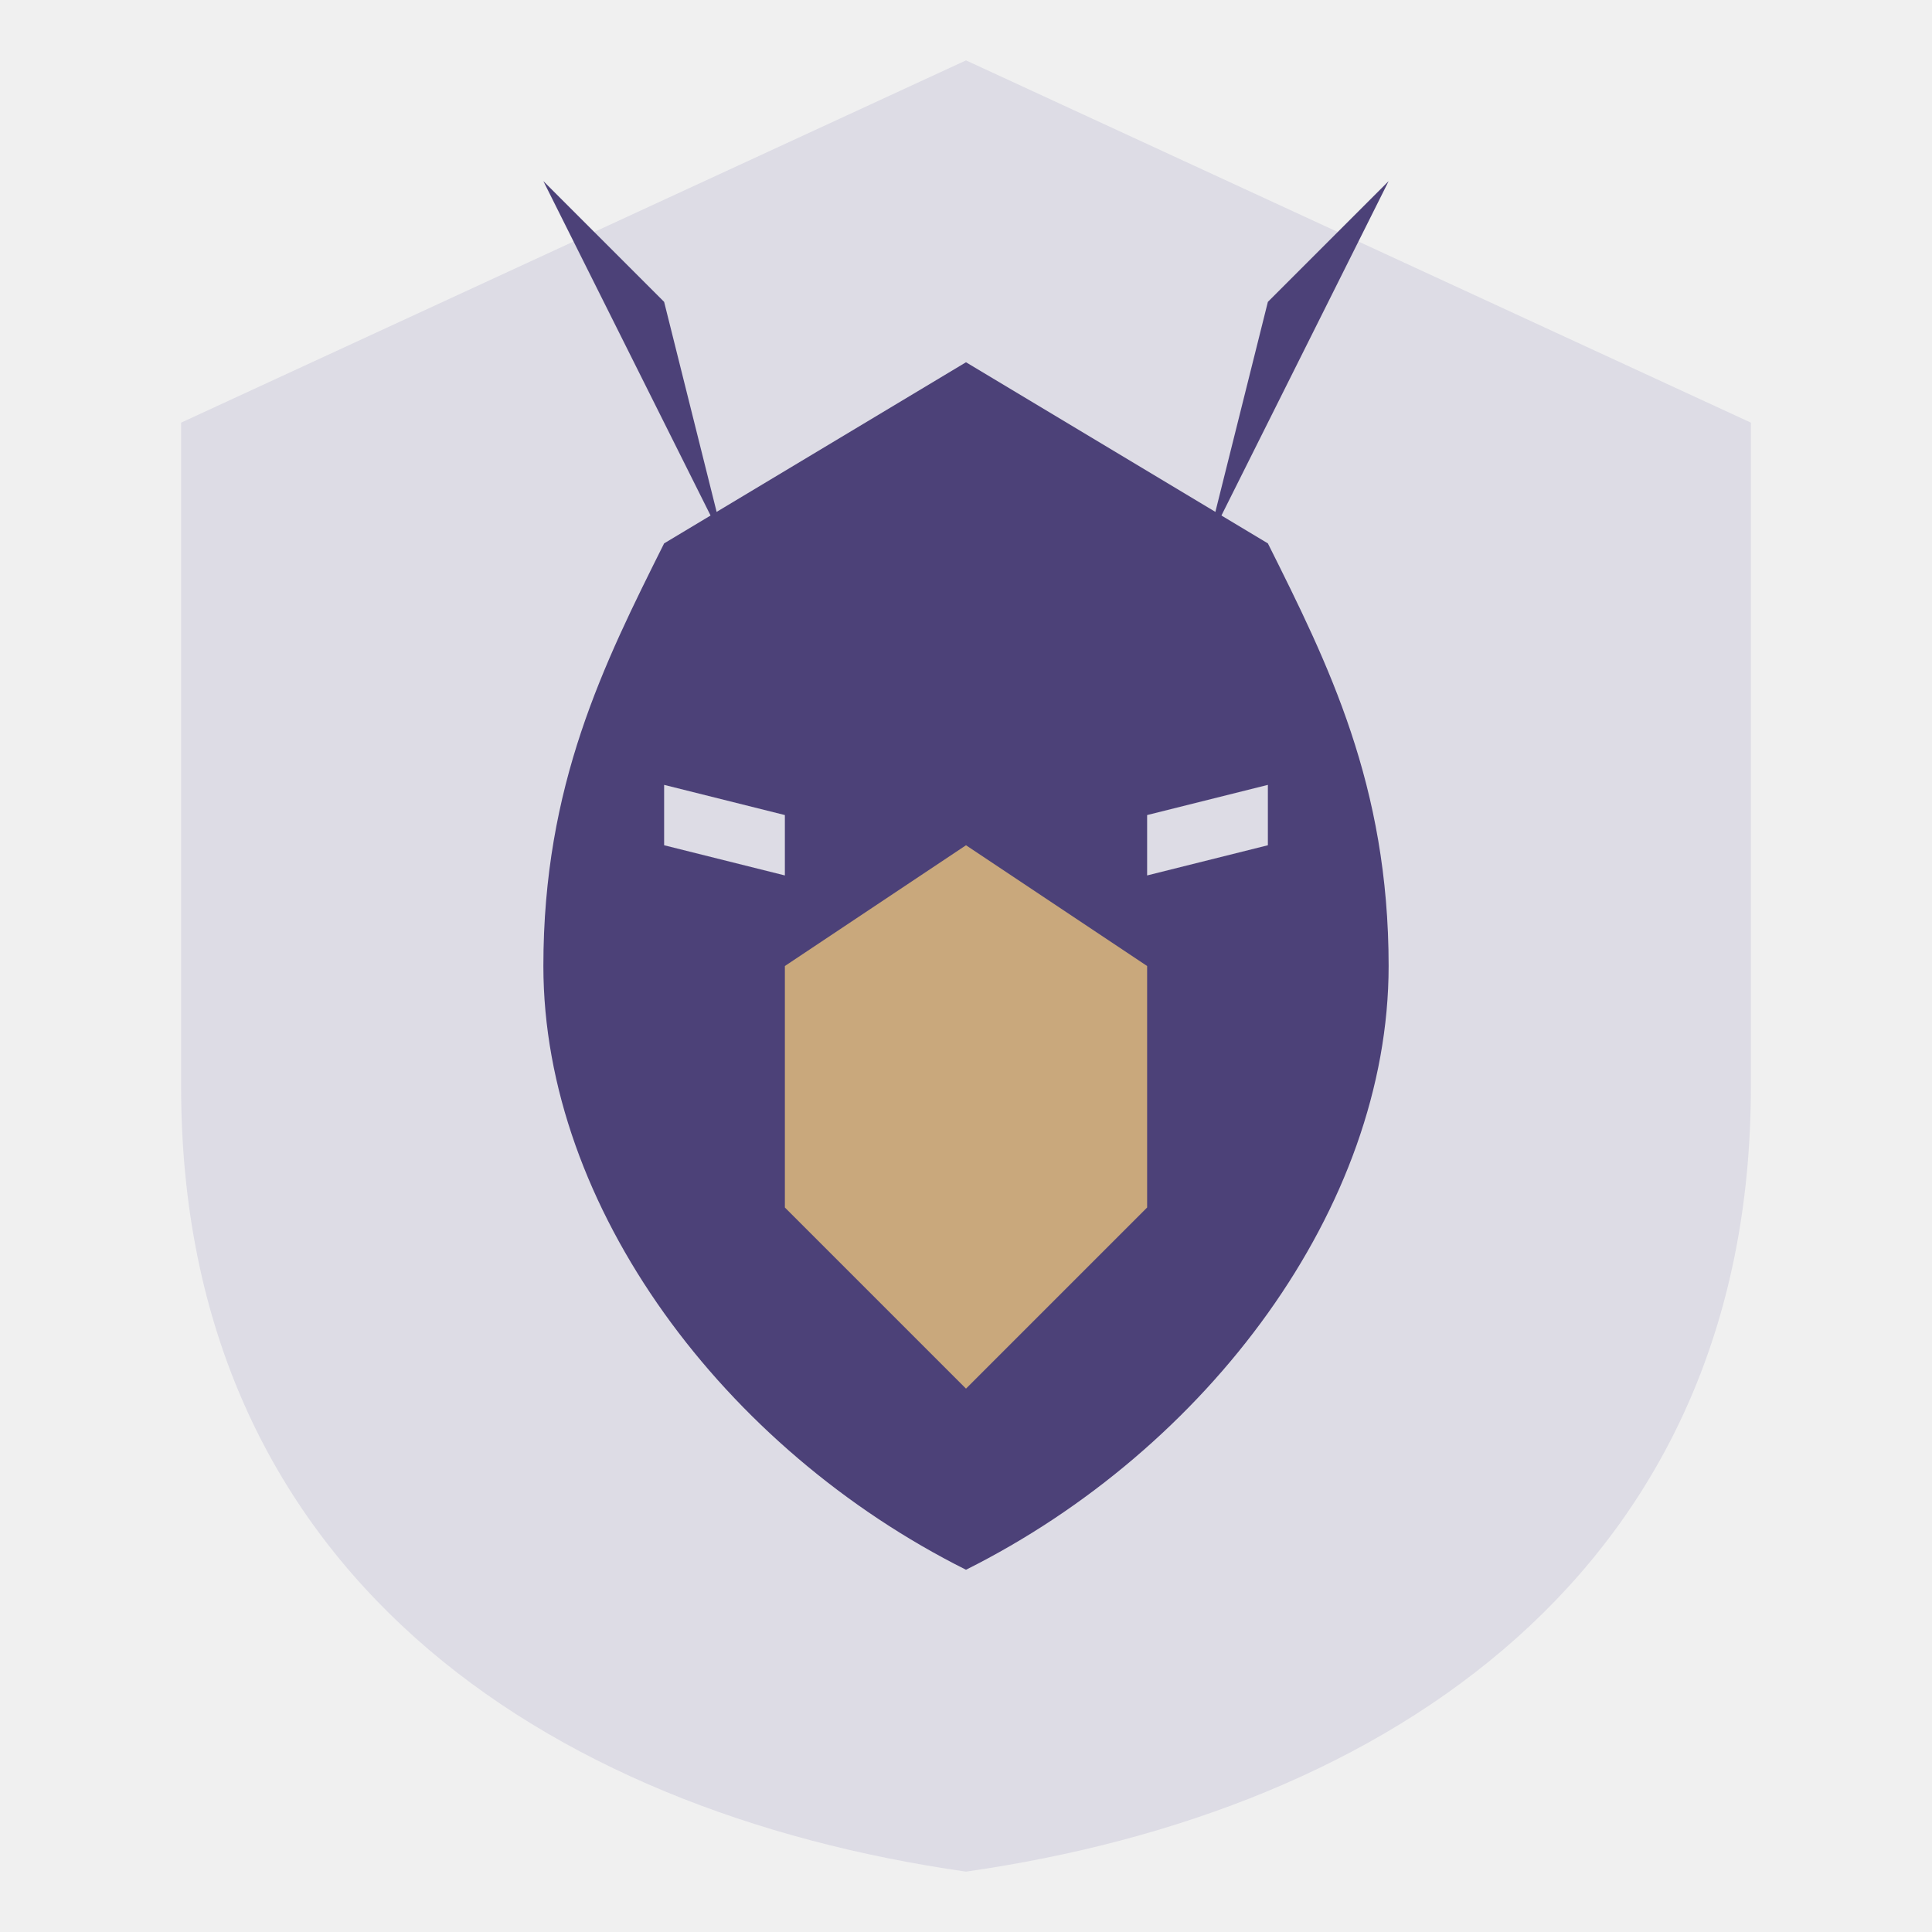
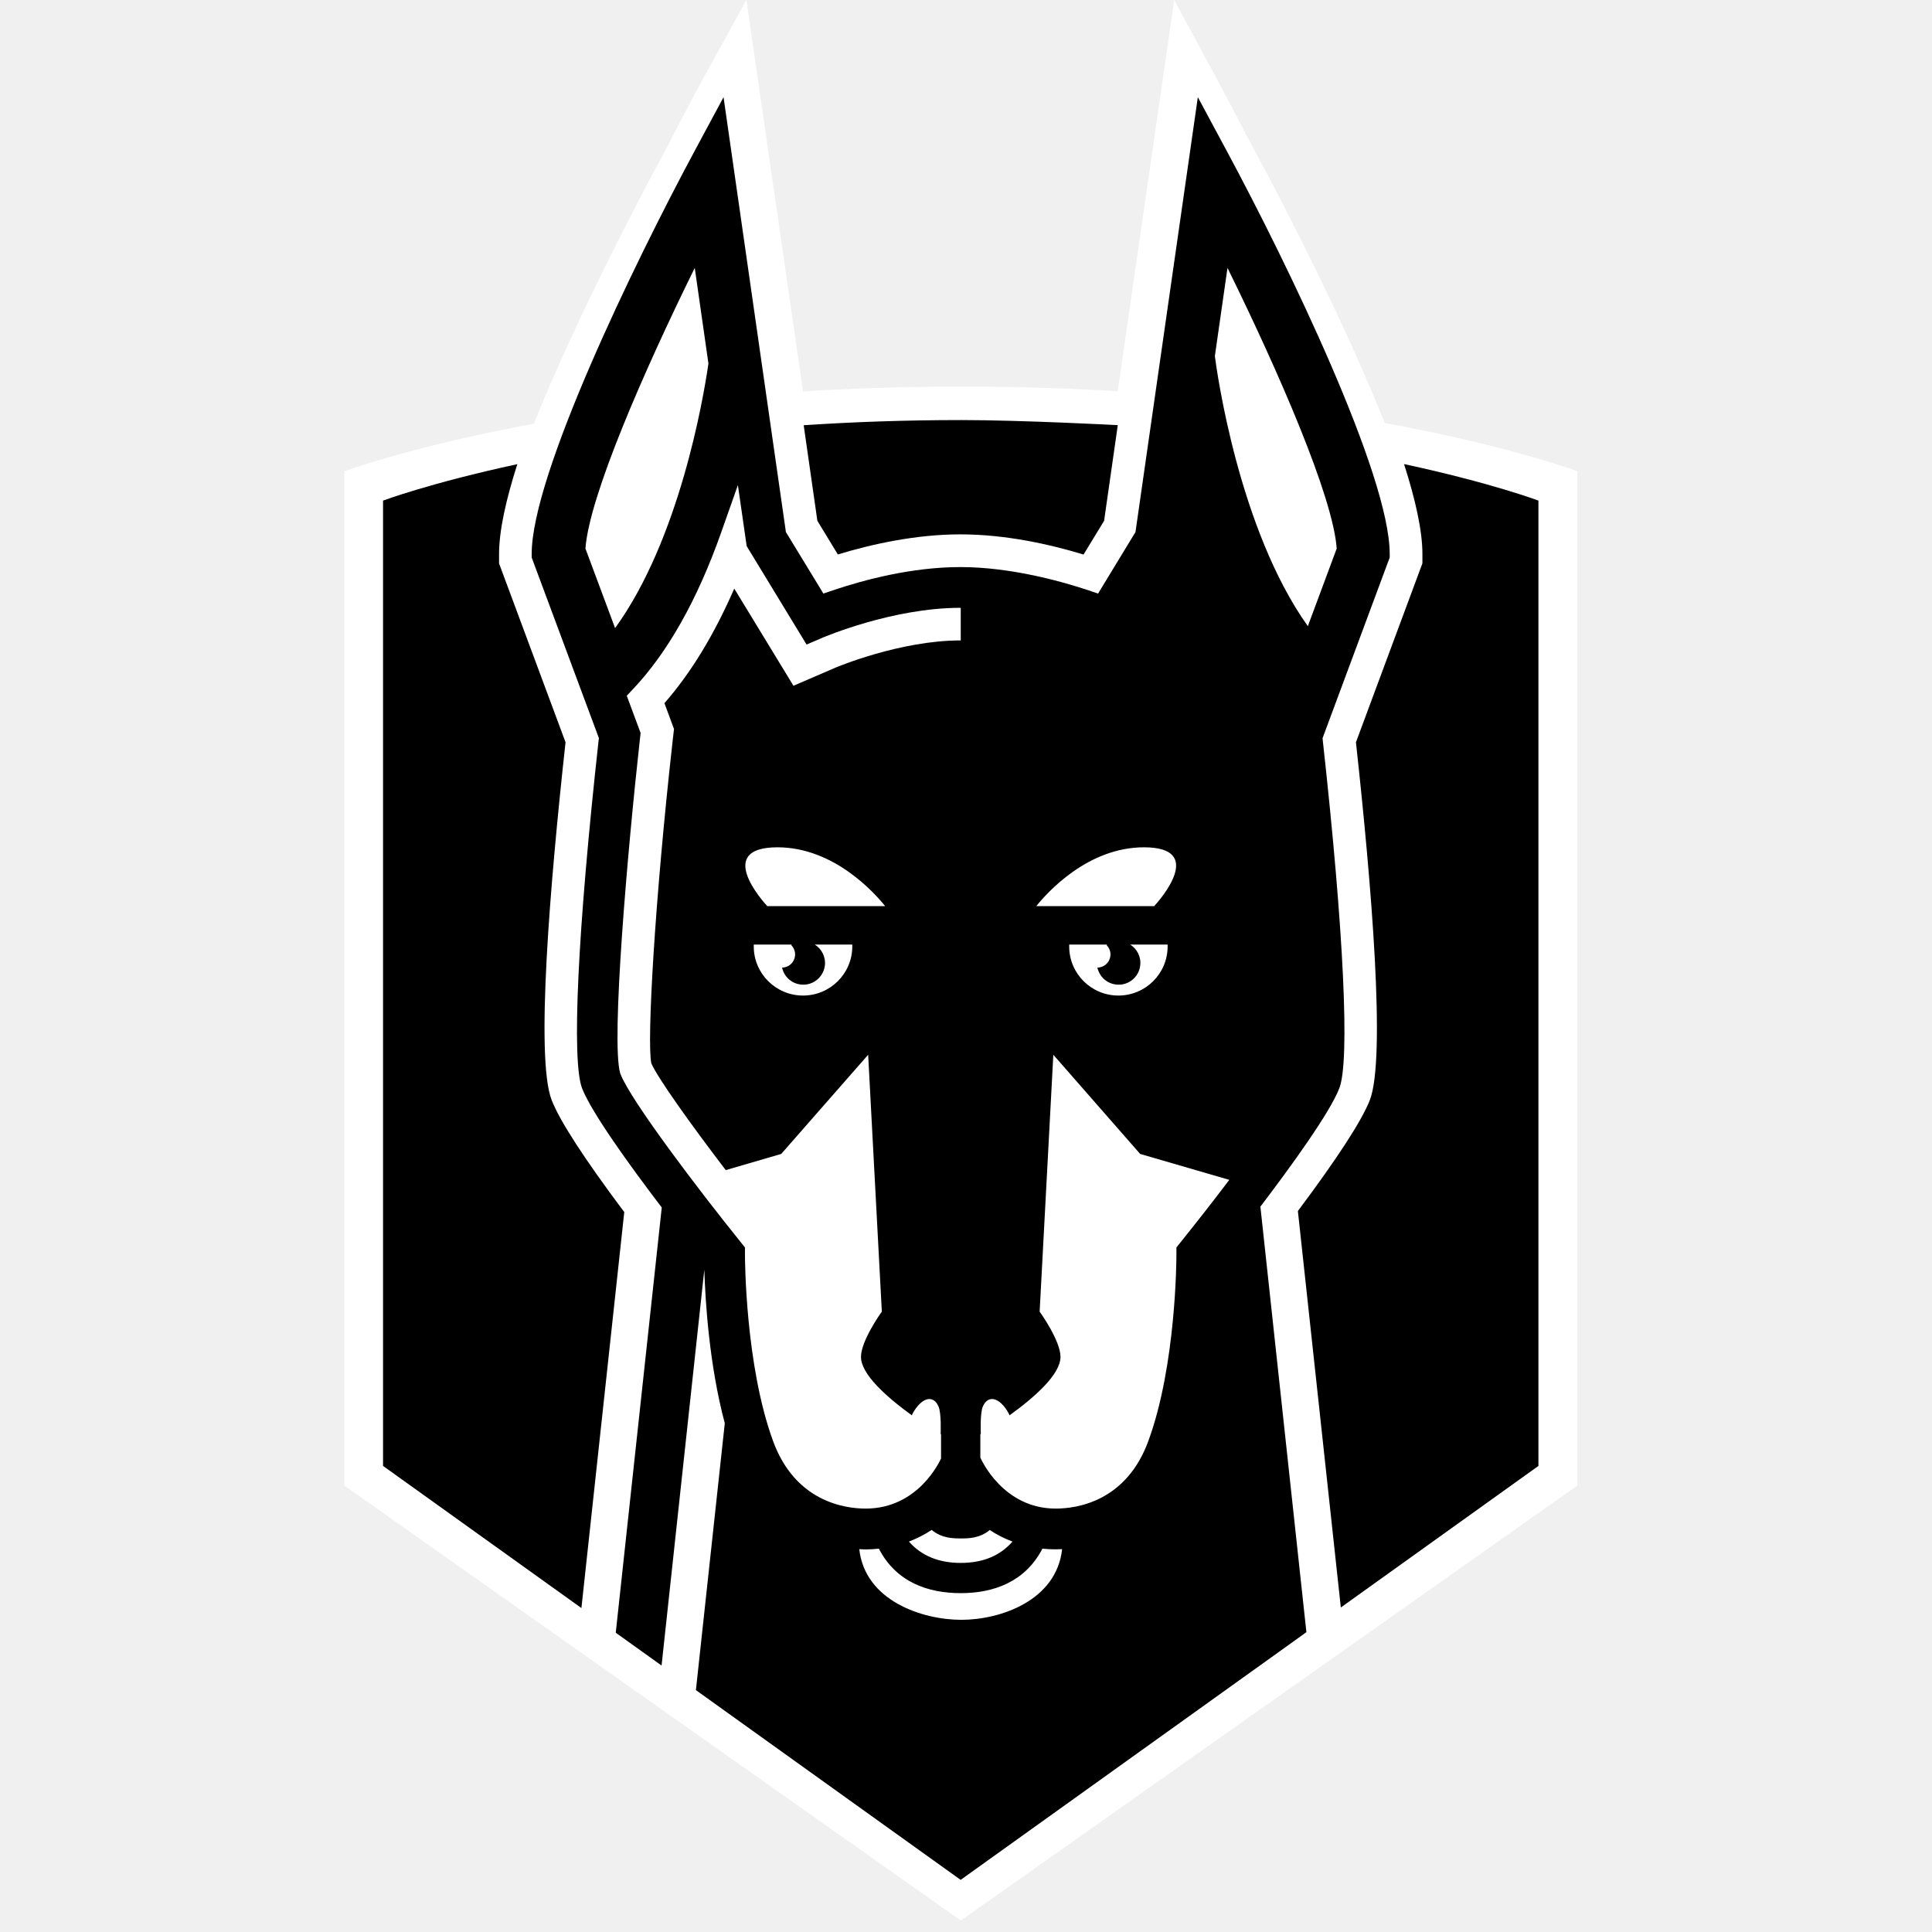
- <svg xmlns="http://www.w3.org/2000/svg" width="64" height="64" viewBox="0 0 64 64" fill="none">
-   <path d="M32 2L6 14v22c0 16 12 24 26 26 14-2 26-10 26-26V14L32 2z" fill="#DDDCE5" />
-   <path d="M22 10L18 6l6 12zM42 10l4-4-6 12z" fill="#4C4178" />
-   <path d="M22 18c-2 4-4 8-4 14 0 8 6 16 14 20 8-4 14-12 14-20 0-6-2-10-4-14l-10-6-10 6z" fill="#4C4178" />
-   <path d="M26 32l6-4 6 4v8l-6 6-6-6v-8z" fill="#C9A87C" />
-   <path d="M22 26l4 1v2l-4-1zM42 26l-4 1v2l4-1z" fill="#DDDCE5" />
+ <svg xmlns="http://www.w3.org/2000/svg" width="64" height="64" viewBox="0 0 130 202" fill="none">
+   <path d="M94.27 14.05L95.12 15.63C96.98 19.05 113.23 49.38 113.23 60.34V60.99L105.86 80.73C107.06 91.49 109.45 114.88 107.65 119.45C106.54 122.28 102.30 128.09 98.68 132.80H96.78L98.75 150.89L92.81 155.18L90.38 132.82H88.21C88.00 133.55 87.77 134.26 87.51 134.96C86.15 138.65 83.75 141.45 80.67 143.11C80.49 151.97 72.25 156.74 64.48 156.74C56.65 156.74 48.34 151.97 48.16 143.12C45.08 141.46 42.67 138.66 41.31 134.96C41.07 134.29 40.84 133.61 40.64 132.91H38.51L36.07 155.42L30.14 151.27L32.13 132.93H30.26C26.61 128.21 22.30 122.31 21.18 119.45C19.38 114.88 21.67 91.49 22.87 80.73L15.36 60.99V60.34C15.36 49.38 31.75 19.05 33.61 15.63L33.76 15.36C35.55 11.84 36.94 9.26 37.39 8.44L42.04 0C42.04 0 46.29 29.34 46.29 29.37L48.58 45.22L50.72 62.78C53.32 61.96 56.97 61.01 60.89 60.63C61.95 58.01 63.11 56.26 64.39 56.26C66.83 56.26 69.26 58.61 71.45 61.13C73.87 61.56 76.07 62.15 77.83 62.69L80.24 45.22L86.77 0L91.33 8.44C91.72 9.16 92.82 11.21 94.27 14.05Z" fill="white" />
+   <path d="M64.46 200.80L0 155.32V49.27C0 49.27 23.83 40.42 64.54 40.42C105.26 40.42 128.92 49.27 128.92 49.27V155.32L64.46 200.80Z" fill="white" />
+   <path d="M110.80 48.52C111.98 52.20 112.72 55.48 112.72 57.91V58.90L105.77 77.61C107.39 92.38 108.92 110.64 107.22 115.03C106.37 117.19 103.83 121.10 99.70 126.62L104.19 168.07L124.85 153.27V52.34C124.85 52.34 119.94 50.49 110.80 48.52Z" fill="black" />
+   <path d="M51.60 57.97C55.06 56.92 59.69 55.87 64.42 55.87C69.15 55.87 73.81 56.92 77.29 57.98L79.44 54.45L80.87 44.45C80.87 44.45 70.86 43.92 64.53 43.92C58.64 43.92 53.14 44.12 48.03 44.46L49.46 54.45L51.60 57.97Z" fill="black" />
+   <path d="M21.68 115.02C19.97 110.65 21.51 92.38 23.13 77.61L16.18 58.91V57.91C16.18 55.48 16.91 52.21 18.09 48.53C8.95 50.50 4.05 52.34 4.05 52.34V153.27L24.79 168.13L29.27 126.73C25.09 121.15 22.53 117.21 21.68 115.02Z" fill="black" />
+   <path d="M104.03 113.79C105.15 110.92 104.50 97.35 102.31 77.48L102.28 77.18L109.30 58.29V57.91C109.30 49.67 98.63 27.62 92.32 15.89L89.24 10.16L82.72 55.63L78.81 62.06L77.83 61.73C75.11 60.82 69.74 59.29 64.42 59.29C59.37 59.29 54.37 60.61 51.06 61.73L50.09 62.06L46.17 55.63L39.65 10.16L36.57 15.89C30.27 27.62 19.59 49.67 19.59 57.91V58.29L26.62 77.18L26.58 77.48C24.39 97.35 23.75 110.92 24.86 113.79C25.87 116.36 29.85 121.87 33.19 126.25L28.38 170.71L33.17 174.14L37.64 132.75C37.74 135.96 38.14 142.67 39.78 148.81L36.76 176.71L64.44 196.55L97.68 172.74L100.59 170.65L95.78 126.16C99.10 121.79 103.03 116.35 104.03 113.79ZM92.34 28.01C97.72 38.94 103.37 51.93 103.76 57.35L100.74 65.47C93.49 55.29 91.21 38.74 91.02 37.23L92.34 28.01ZM83.61 88.59C90.13 88.59 85.25 94.11 84.68 94.74H72.35C73.47 93.34 77.71 88.59 83.61 88.59ZM80.09 99.98C80.00 100.67 79.41 101.16 78.74 101.17C78.94 102.07 79.67 102.80 80.64 102.93C81.89 103.11 83.04 102.24 83.21 100.99C83.34 100.08 82.90 99.22 82.17 98.76H86.08V98.96C86.08 101.79 83.78 104.09 80.93 104.09C78.09 104.09 75.79 101.79 75.79 98.96V98.76H79.76C79.73 98.78 79.72 98.80 79.69 98.81C79.99 99.11 80.16 99.53 80.09 99.98ZM67.48 159.97C68.24 160.47 69.03 160.87 69.86 161.18C68.56 162.67 66.76 163.41 64.45 163.41C62.13 163.41 60.34 162.66 59.03 161.18C59.86 160.86 60.66 160.46 61.41 159.96C62.47 160.84 63.65 160.85 64.45 160.85C65.24 160.85 66.43 160.85 67.48 159.97ZM47.12 99.98C47.02 100.67 46.44 101.16 45.77 101.17C45.97 102.07 46.70 102.80 47.67 102.93C48.91 103.11 50.06 102.24 50.24 100.99C50.36 100.08 49.93 99.22 49.19 98.76H53.11V98.96C53.11 101.79 50.80 104.09 47.96 104.09C45.12 104.09 42.81 101.79 42.81 98.96V98.76H46.78C46.76 98.78 46.74 98.80 46.72 98.81C47.02 99.11 47.18 99.53 47.12 99.98ZM44.22 94.74C43.64 94.11 38.77 88.59 45.29 88.59C51.18 88.59 55.42 93.34 56.55 94.74H44.22ZM25.21 57.35C25.60 51.93 31.25 38.95 36.64 28.01L38.07 38.01C37.53 41.75 35.02 56.42 28.31 65.67L25.21 57.35ZM44.82 150.65C41.93 142.73 41.89 131.65 41.89 131.19V130.43L41.42 129.84C37.14 124.54 29.96 115.09 28.88 112.31L28.84 112.20C27.88 108.86 29.61 88.93 30.92 77.15L30.98 76.64L29.53 72.74L30.08 72.16C33.77 68.30 36.91 62.74 39.41 55.65L41.15 50.72L42.07 57.10L48.33 67.39L50.04 66.66C50.11 66.63 57.30 63.55 64.42 63.55H64.45V66.96H64.42C58.11 66.96 51.46 69.76 51.39 69.79L46.96 71.70L40.77 61.54C38.67 66.36 36.23 70.37 33.47 73.52L34.47 76.22L34.32 77.53C32.45 94.27 31.62 108.94 32.10 111.18C32.78 112.73 36.17 117.48 39.88 122.34L45.68 120.65L54.77 110.28L56.20 137.14C56.11 137.25 54.02 140.19 54.02 141.87C54.02 143.69 56.70 146.07 59.34 147.98C59.38 147.90 59.40 147.82 59.44 147.75C60.38 146.09 61.58 145.79 62.13 147.06C62.44 147.78 62.35 149.93 62.35 149.93L62.39 149.95V152.49C62.29 152.71 60.04 157.73 54.51 157.73C52.37 157.73 47.15 157.04 44.82 150.65ZM64.52 169.36C60.42 169.36 54.44 167.37 53.84 161.97C54.07 161.98 54.28 162.00 54.51 162.00C54.98 162.00 55.43 161.97 55.89 161.92C57.71 165.45 61.06 166.57 64.45 166.57C67.83 166.57 71.16 165.44 72.99 161.92C73.44 161.97 73.91 161.99 74.38 161.99C74.61 161.99 74.83 161.98 75.05 161.97C74.46 167.37 68.56 169.36 64.52 169.36ZM87.47 129.84L87.00 130.43V131.19C87.00 131.65 86.97 142.74 84.07 150.65C81.74 157.04 76.52 157.73 74.38 157.73C68.87 157.73 66.60 152.61 66.50 152.40V149.95L66.55 149.93C66.55 149.93 66.45 147.78 66.76 147.06C67.31 145.79 68.52 146.09 69.45 147.75C69.49 147.82 69.51 147.90 69.55 147.98C72.20 146.07 74.88 143.69 74.88 141.87C74.88 140.19 72.79 137.26 72.70 137.14L74.13 110.28L83.21 120.65L92.53 123.36C90.74 125.72 88.93 128.03 87.47 129.84Z" fill="black" />
</svg>
